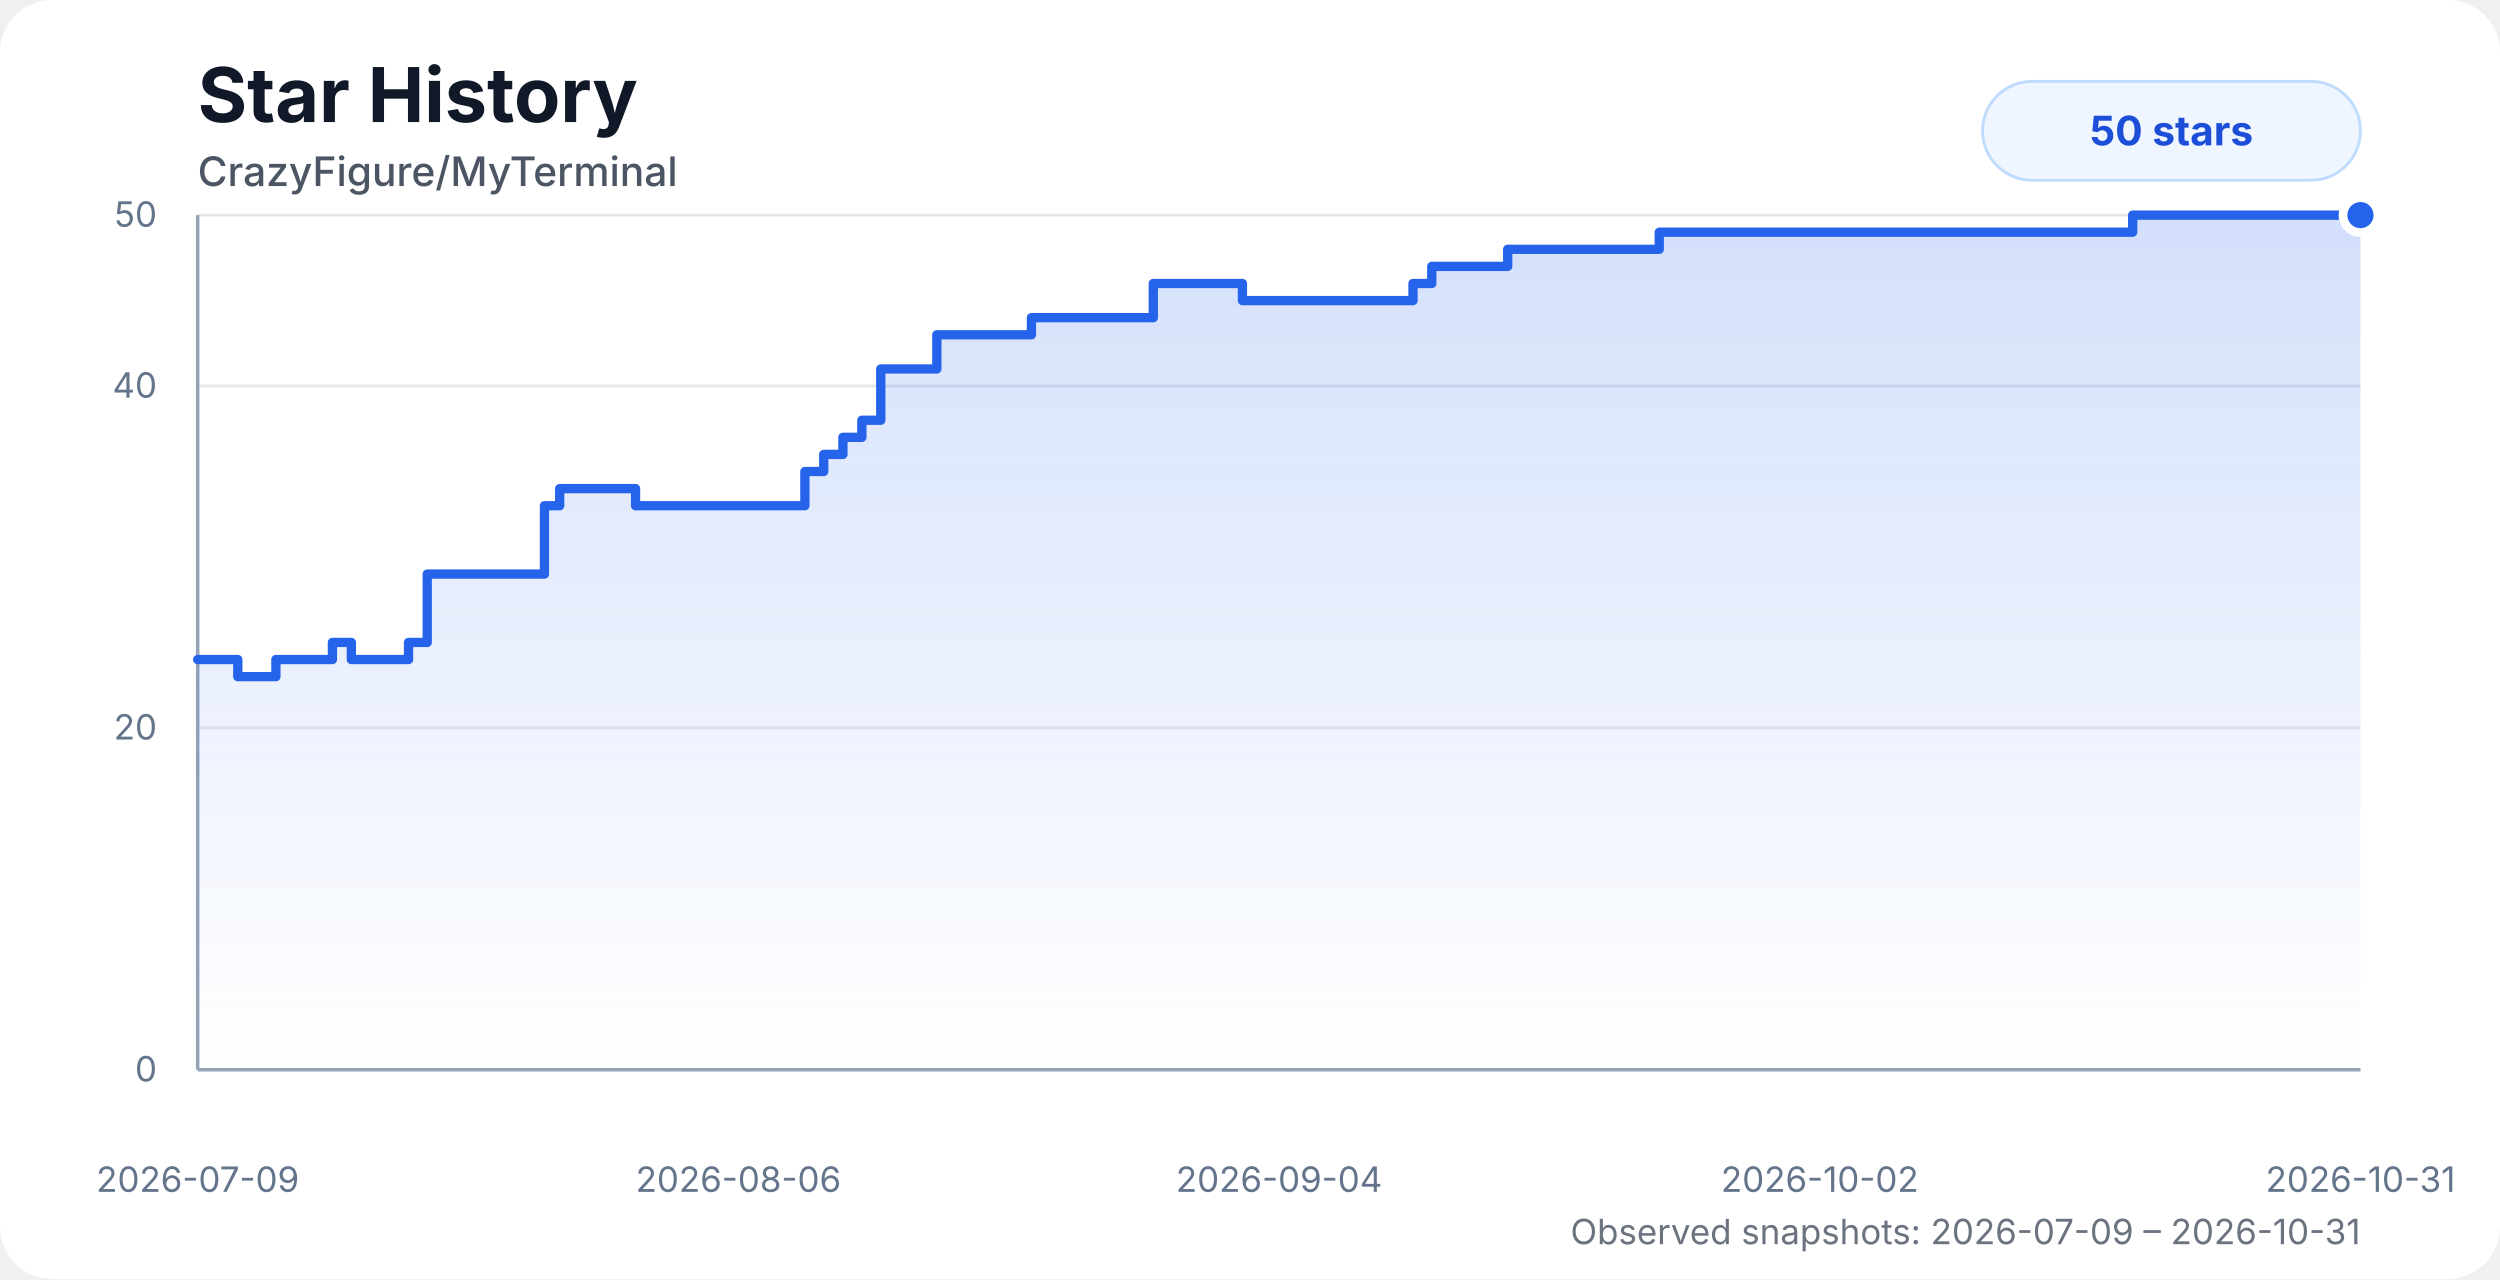
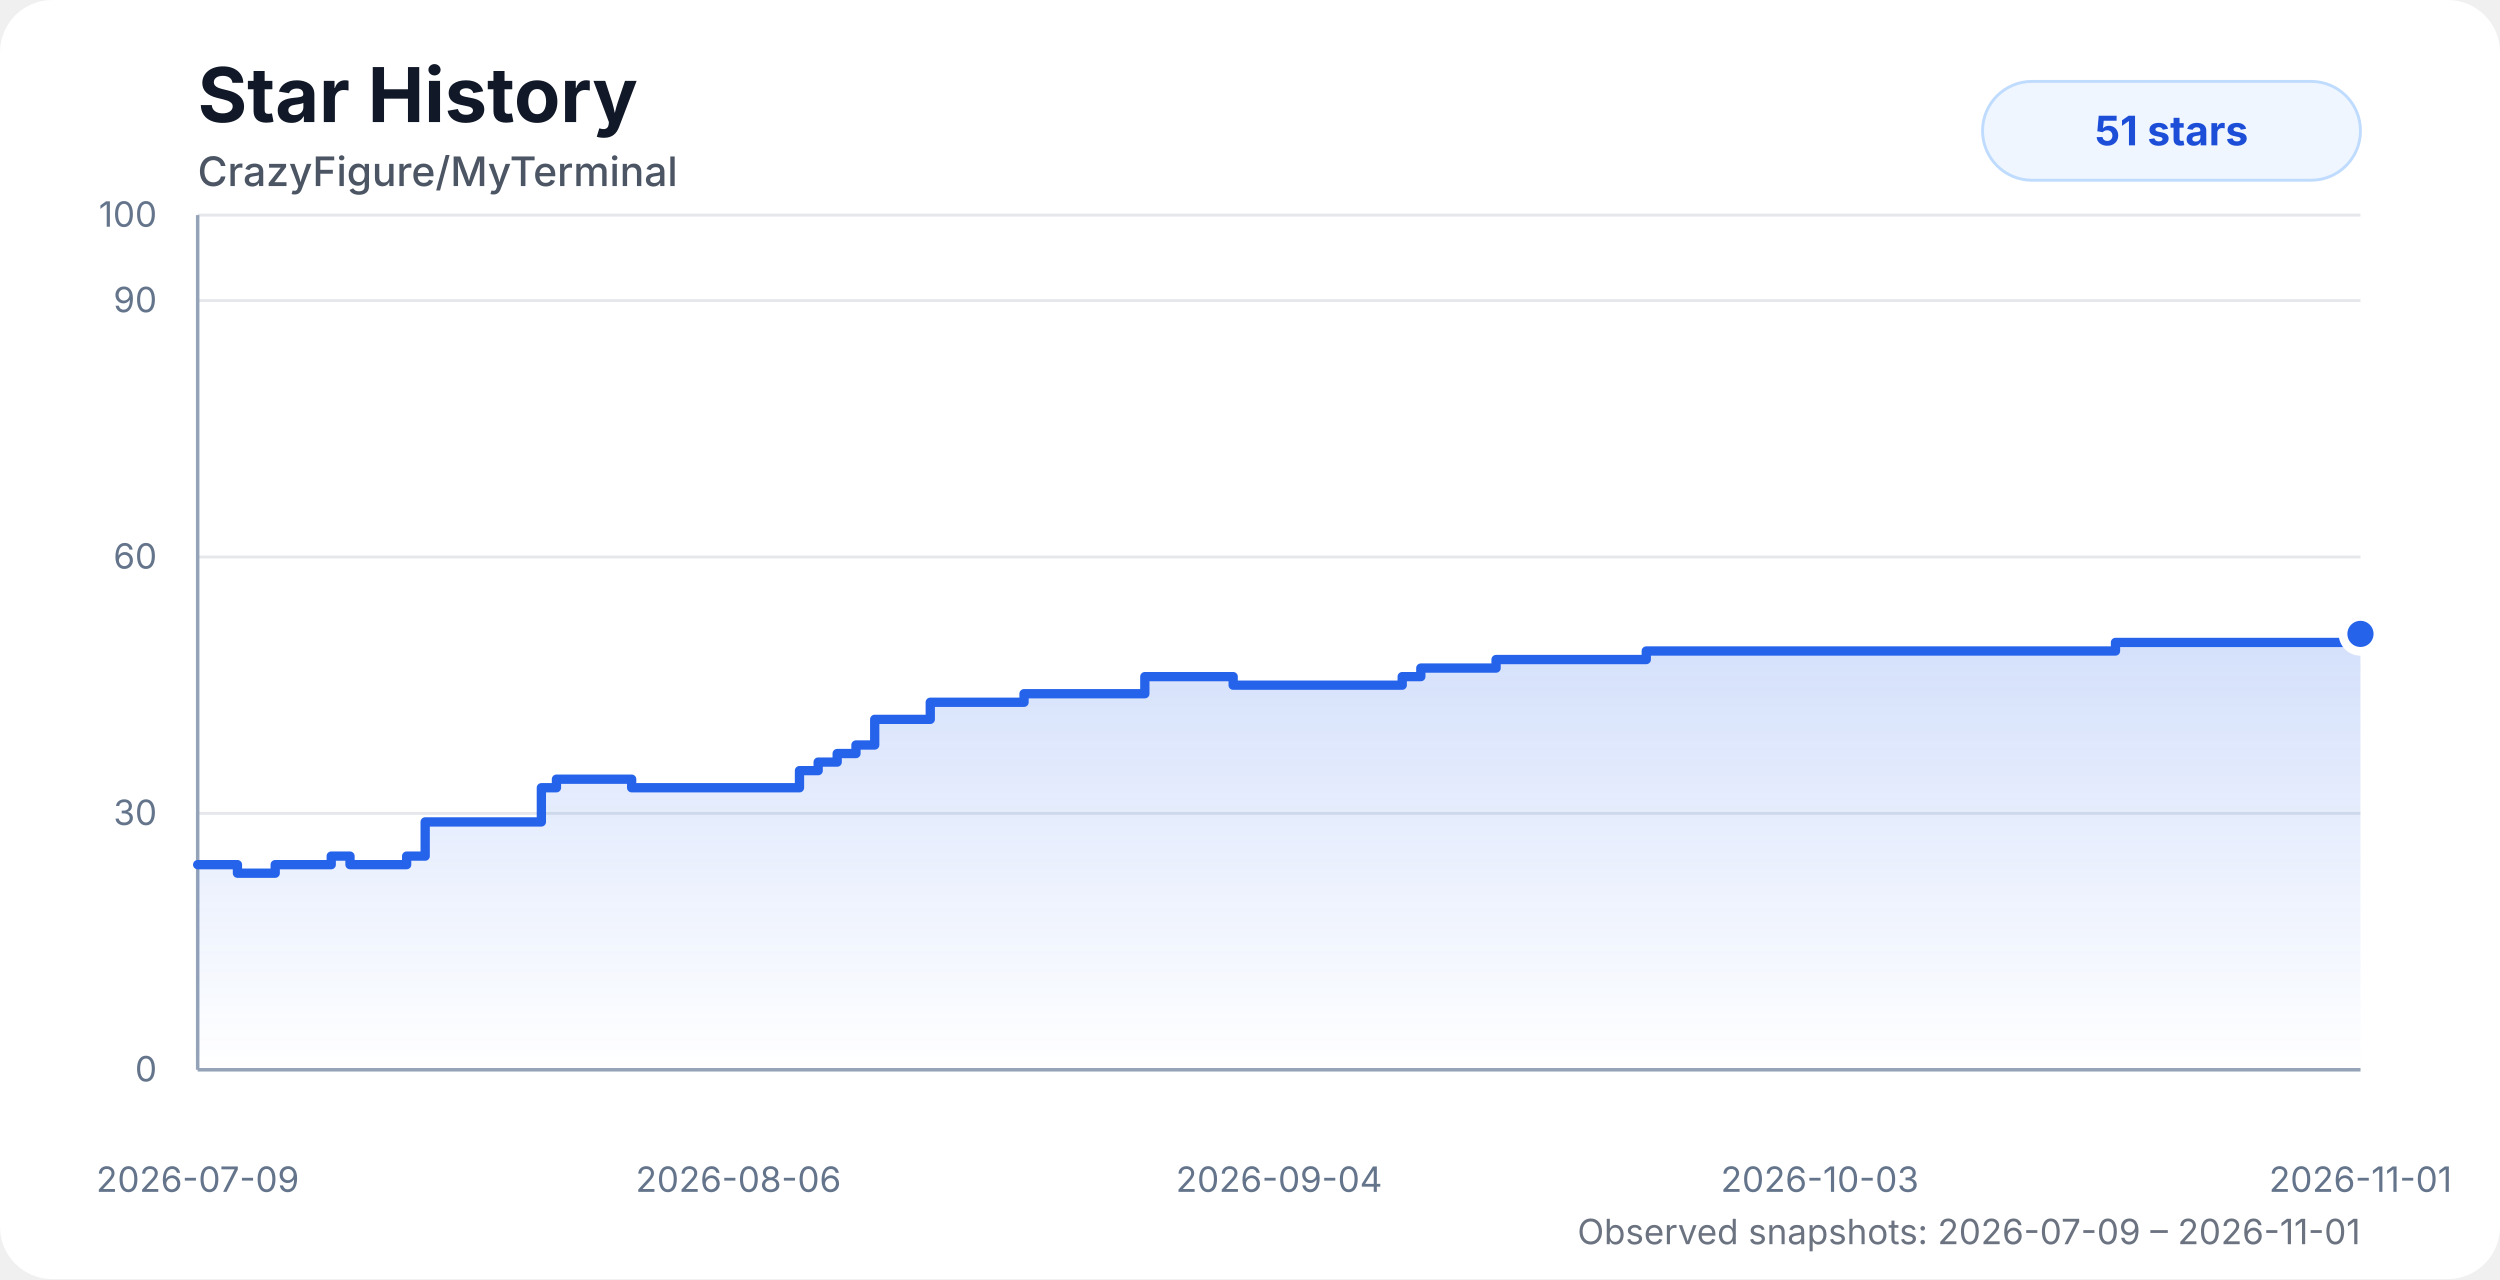
<svg xmlns="http://www.w3.org/2000/svg" width="860" height="440" viewBox="0 0 860 440" role="img" aria-labelledby="title desc">
  <style>
    .chart-bg { fill: #ffffff; }
    .title { fill: #111827; font: 700 26px system-ui, -apple-system, BlinkMacSystemFont, "Segoe UI", sans-serif; }
    .subtitle { fill: #4b5563; font: 500 14px system-ui, -apple-system, BlinkMacSystemFont, "Segoe UI", sans-serif; }
    .axis-label { fill: #64748b; font: 12px system-ui, -apple-system, BlinkMacSystemFont, "Segoe UI", sans-serif; }
    .grid { stroke: #e5e7eb; stroke-width: 1; }
    .axis { stroke: #94a3b8; stroke-width: 1.2; }
    .area { fill: url(#starGradient); opacity: 0.28; }
    .line { fill: none; stroke: #2563eb; stroke-width: 3.2; stroke-linecap: round; stroke-linejoin: round; }
    .dot { fill: #2563eb; stroke: #ffffff; stroke-width: 3; }
    .badge { fill: #eff6ff; stroke: #bfdbfe; }
    .badge-text { fill: #1d4ed8; font: 700 14px system-ui, -apple-system, BlinkMacSystemFont, "Segoe UI", sans-serif; }
    .status { fill: #6b7280; font: 12px system-ui, -apple-system, BlinkMacSystemFont, "Segoe UI", sans-serif; }
    @media (prefers-color-scheme: dark) {
      .chart-bg { fill: #0d1117; }
      .title { fill: #f8fafc; }
      .subtitle { fill: #cbd5e1; }
      .axis-label { fill: #94a3b8; }
      .grid { stroke: #1f2937; }
      .axis { stroke: #475569; }
      .dot { stroke: #0d1117; }
      .badge { fill: #172554; stroke: #1d4ed8; }
      .badge-text { fill: #bfdbfe; }
      .status { fill: #94a3b8; }
    }
  </style>
  <defs>
    <linearGradient id="starGradient" x1="0" x2="0" y1="0" y2="1">
      <stop offset="0%" stop-color="#2563eb" stop-opacity="0.72" />
      <stop offset="100%" stop-color="#2563eb" stop-opacity="0" />
    </linearGradient>
  </defs>
  <rect class="chart-bg" width="860" height="440" rx="18" />
  <text class="title" x="68" y="42">Star History</text>
  <text class="subtitle" x="68" y="64">CrazyFigure/MyTerminal</text>
  <g>
    <line class="grid" x1="68" y1="368" x2="812" y2="368" />
-     <line class="grid" x1="68" y1="250.4" x2="812" y2="250.4" />
-     <line class="grid" x1="68" y1="132.8" x2="812" y2="132.8" />
+     <line class="grid" x1="68" y1="279.8" x2="812" y2="279.8" />
+     <line class="grid" x1="68" y1="191.6" x2="812" y2="191.6" />
+     <line class="grid" x1="68" y1="103.4" x2="812" y2="103.4" />
    <line class="grid" x1="68" y1="74" x2="812" y2="74" />
    <line class="axis" x1="68" y1="74" x2="68" y2="368" />
    <line class="axis" x1="68" y1="368" x2="812" y2="368" />
    <text class="axis-label" x="54" y="372" text-anchor="end">0</text>
-     <text class="axis-label" x="54" y="254.4" text-anchor="end">20</text>
-     <text class="axis-label" x="54" y="136.8" text-anchor="end">40</text>
-     <text class="axis-label" x="54" y="78" text-anchor="end">50</text>
+     <text class="axis-label" x="54" y="283.8" text-anchor="end">30</text>
+     <text class="axis-label" x="54" y="195.6" text-anchor="end">60</text>
+     <text class="axis-label" x="54" y="107.4" text-anchor="end">90</text>
+     <text class="axis-label" x="54" y="78" text-anchor="end">100</text>
    <text class="axis-label" x="68" y="410" text-anchor="middle">2026-07-09</text>
    <text class="axis-label" x="254" y="410" text-anchor="middle">2026-08-06</text>
    <text class="axis-label" x="440" y="410" text-anchor="middle">2026-09-04</text>
-     <text class="axis-label" x="626" y="410" text-anchor="middle">2026-10-02</text>
-     <text class="axis-label" x="812" y="410" text-anchor="middle">2026-10-31</text>
+     <text class="axis-label" x="626" y="410" text-anchor="middle">2026-10-03</text>
+     <text class="axis-label" x="812" y="410" text-anchor="middle">2026-11-01</text>
  </g>
-   <path class="area" d="M 68 226.88 H 75.47 V 226.88 H 81.8 V 232.76 H 94.91 V 226.88 H 114.35 V 221 H 120.87 V 226.88 H 140.53 V 221 H 146.96 V 197.48 H 153.48 V 197.48 H 187.29 V 173.96 H 192.53 V 168.08 H 218.63 V 173.96 H 238.14 V 173.96 H 244.64 V 173.96 H 251.16 V 173.96 H 257.54 V 173.96 H 263.77 V 173.96 H 270.32 V 173.96 H 276.88 V 162.2 H 283.36 V 156.32 H 289.96 V 150.44 H 296.48 V 144.56 H 302.98 V 126.92 H 309.21 V 126.92 H 315.76 V 126.92 H 322.27 V 115.16 H 328.76 V 115.16 H 335.29 V 115.16 H 341.8 V 115.16 H 348.34 V 115.16 H 354.81 V 109.28 H 361.37 V 109.28 H 367.88 V 109.28 H 374.37 V 109.28 H 380.92 V 109.28 H 389.75 V 109.28 H 396.74 V 97.52 H 401.88 V 97.52 H 408.1 V 97.52 H 414.68 V 97.52 H 420.98 V 97.52 H 427.4 V 103.4 H 433.91 V 103.4 H 440.45 V 103.4 H 446.92 V 103.4 H 453.49 V 103.4 H 460.04 V 103.4 H 466.51 V 103.4 H 473.04 V 103.4 H 479.55 V 103.4 H 486.07 V 97.52 H 492.53 V 91.64 H 499.15 V 91.64 H 505.71 V 91.64 H 512.15 V 91.64 H 518.65 V 85.76 H 525.18 V 85.76 H 531.64 V 85.76 H 538.15 V 85.76 H 544.78 V 85.76 H 551.33 V 85.76 H 557.79 V 85.76 H 564.23 V 85.76 H 570.78 V 79.88 H 577.28 V 79.88 H 583.79 V 79.88 H 590.43 V 79.88 H 597.06 V 79.88 H 603.56 V 79.88 H 610.03 V 79.88 H 616.65 V 79.88 H 623.12 V 79.88 H 629.51 V 79.88 H 636.13 V 79.88 H 642.69 V 79.88 H 649.32 V 79.88 H 655.75 V 79.88 H 662.33 V 79.88 H 668.82 V 79.88 H 675.28 V 79.88 H 681.81 V 79.88 H 688.36 V 79.88 H 694.97 V 79.88 H 701.06 V 79.88 H 707.49 V 79.88 H 714 V 79.88 H 720.45 V 79.88 H 727.06 V 79.88 H 733.64 V 74 H 740.1 V 74 H 746.61 V 74 H 753.13 V 74 H 759.62 V 74 H 766.11 V 74 H 772.69 V 74 H 779.24 V 74 H 785.76 V 74 H 792.41 V 74 H 799.01 V 74 H 805.54 V 74 H 812 V 74 L 812 368 L 68 368 Z" />
-   <path class="line" d="M 68 226.88 H 75.47 V 226.88 H 81.8 V 232.76 H 94.91 V 226.88 H 114.35 V 221 H 120.87 V 226.88 H 140.53 V 221 H 146.96 V 197.48 H 153.48 V 197.48 H 187.29 V 173.96 H 192.53 V 168.08 H 218.63 V 173.96 H 238.14 V 173.96 H 244.64 V 173.96 H 251.16 V 173.96 H 257.54 V 173.96 H 263.77 V 173.96 H 270.32 V 173.96 H 276.88 V 162.2 H 283.36 V 156.32 H 289.96 V 150.44 H 296.48 V 144.56 H 302.98 V 126.92 H 309.21 V 126.92 H 315.76 V 126.92 H 322.27 V 115.16 H 328.76 V 115.16 H 335.29 V 115.16 H 341.8 V 115.16 H 348.34 V 115.16 H 354.81 V 109.28 H 361.37 V 109.28 H 367.88 V 109.28 H 374.37 V 109.28 H 380.92 V 109.28 H 389.75 V 109.28 H 396.74 V 97.52 H 401.88 V 97.52 H 408.1 V 97.52 H 414.68 V 97.52 H 420.98 V 97.52 H 427.4 V 103.4 H 433.91 V 103.4 H 440.45 V 103.4 H 446.92 V 103.4 H 453.49 V 103.4 H 460.04 V 103.4 H 466.51 V 103.4 H 473.04 V 103.4 H 479.55 V 103.4 H 486.07 V 97.52 H 492.53 V 91.64 H 499.15 V 91.64 H 505.71 V 91.64 H 512.15 V 91.64 H 518.65 V 85.76 H 525.18 V 85.76 H 531.64 V 85.76 H 538.15 V 85.76 H 544.78 V 85.76 H 551.33 V 85.76 H 557.79 V 85.76 H 564.23 V 85.76 H 570.78 V 79.88 H 577.28 V 79.88 H 583.79 V 79.88 H 590.43 V 79.88 H 597.06 V 79.88 H 603.56 V 79.88 H 610.03 V 79.88 H 616.65 V 79.88 H 623.12 V 79.88 H 629.51 V 79.88 H 636.13 V 79.88 H 642.69 V 79.88 H 649.32 V 79.88 H 655.75 V 79.88 H 662.33 V 79.88 H 668.82 V 79.88 H 675.28 V 79.88 H 681.81 V 79.88 H 688.36 V 79.88 H 694.97 V 79.88 H 701.06 V 79.88 H 707.49 V 79.88 H 714 V 79.88 H 720.45 V 79.88 H 727.06 V 79.88 H 733.64 V 74 H 740.1 V 74 H 746.61 V 74 H 753.13 V 74 H 759.62 V 74 H 766.11 V 74 H 772.69 V 74 H 779.24 V 74 H 785.76 V 74 H 792.41 V 74 H 799.01 V 74 H 805.54 V 74 H 812 V 74" />
-   <circle class="dot" cx="812" cy="74" r="6" />
+   <path class="area" d="M 68 297.44 H 75.4 V 297.44 H 81.68 V 300.38 H 94.67 V 297.44 H 113.94 V 294.5 H 120.4 V 297.44 H 139.89 V 294.5 H 146.26 V 282.74 H 152.72 V 282.74 H 186.23 V 270.98 H 191.42 V 268.04 H 217.29 V 270.98 H 236.63 V 270.98 H 243.07 V 270.98 H 249.53 V 270.98 H 255.86 V 270.98 H 262.03 V 270.98 H 268.52 V 270.98 H 275.02 V 265.1 H 281.45 V 262.16 H 287.99 V 259.22 H 294.45 V 256.28 H 300.9 V 247.46 H 307.07 V 247.46 H 313.56 V 247.46 H 320.01 V 241.58 H 326.45 V 241.58 H 332.91 V 241.58 H 339.36 V 241.58 H 345.85 V 241.58 H 352.27 V 238.64 H 358.76 V 238.64 H 365.22 V 238.64 H 371.65 V 238.64 H 378.14 V 238.64 H 386.9 V 238.64 H 393.82 V 232.76 H 398.92 V 232.76 H 405.08 V 232.76 H 411.61 V 232.76 H 417.85 V 232.76 H 424.21 V 235.7 H 430.66 V 235.7 H 437.15 V 235.7 H 443.56 V 235.7 H 450.07 V 235.7 H 456.56 V 235.7 H 462.97 V 235.7 H 469.44 V 235.7 H 475.9 V 235.7 H 482.36 V 232.76 H 488.76 V 229.82 H 495.33 V 229.82 H 501.82 V 229.82 H 508.2 V 229.82 H 514.65 V 226.88 H 521.12 V 226.88 H 527.53 V 226.88 H 533.98 V 226.88 H 540.55 V 226.88 H 547.03 V 226.88 H 553.44 V 226.88 H 559.82 V 226.88 H 566.32 V 223.94 H 572.76 V 223.94 H 579.21 V 223.94 H 585.79 V 223.94 H 592.36 V 223.94 H 598.81 V 223.94 H 605.22 V 223.94 H 611.78 V 223.94 H 618.19 V 223.94 H 624.52 V 223.94 H 631.08 V 223.94 H 637.59 V 223.94 H 644.16 V 223.94 H 650.53 V 223.94 H 657.05 V 223.94 H 663.49 V 223.94 H 669.89 V 223.94 H 676.36 V 223.94 H 682.85 V 223.94 H 689.4 V 223.94 H 695.43 V 223.94 H 701.81 V 223.94 H 708.26 V 223.94 H 714.65 V 223.94 H 721.21 V 223.94 H 727.73 V 221 H 734.14 V 221 H 740.59 V 221 H 747.05 V 221 H 753.48 V 221 H 759.91 V 221 H 766.43 V 221 H 772.93 V 221 H 779.39 V 221 H 785.98 V 221 H 792.52 V 221 H 798.99 V 221 H 805.39 V 221 H 812 V 218.06 L 812 368 L 68 368 Z" />
+   <path class="line" d="M 68 297.44 H 75.4 V 297.44 H 81.68 V 300.38 H 94.67 V 297.44 H 113.94 V 294.5 H 120.4 V 297.44 H 139.89 V 294.5 H 146.26 V 282.74 H 152.72 V 282.74 H 186.23 V 270.98 H 191.42 V 268.04 H 217.29 V 270.98 H 236.63 V 270.98 H 243.07 V 270.98 H 249.53 V 270.98 H 255.86 V 270.98 H 262.03 V 270.98 H 268.52 V 270.98 H 275.02 V 265.1 H 281.45 V 262.16 H 287.99 V 259.22 H 294.45 V 256.28 H 300.9 V 247.46 H 307.07 V 247.46 H 313.56 V 247.46 H 320.01 V 241.58 H 326.45 V 241.58 H 332.91 V 241.58 H 339.36 V 241.58 H 345.85 V 241.58 H 352.27 V 238.64 H 358.76 V 238.64 H 365.22 V 238.64 H 371.65 V 238.64 H 378.14 V 238.64 H 386.9 V 238.64 H 393.82 V 232.76 H 398.92 V 232.76 H 405.08 V 232.76 H 411.61 V 232.76 H 417.85 V 232.76 H 424.21 V 235.7 H 430.66 V 235.7 H 437.15 V 235.7 H 443.56 V 235.7 H 450.07 V 235.7 H 456.56 V 235.7 H 462.97 V 235.7 H 469.44 V 235.7 H 475.9 V 235.7 H 482.36 V 232.76 H 488.76 V 229.82 H 495.33 V 229.82 H 501.82 V 229.82 H 508.2 V 229.82 H 514.65 V 226.88 H 521.12 V 226.88 H 527.53 V 226.88 H 533.98 V 226.88 H 540.55 V 226.88 H 547.03 V 226.88 H 553.44 V 226.88 H 559.82 V 226.88 H 566.32 V 223.94 H 572.76 V 223.94 H 579.21 V 223.94 H 585.79 V 223.94 H 592.36 V 223.94 H 598.81 V 223.94 H 605.22 V 223.94 H 611.78 V 223.94 H 618.19 V 223.94 H 624.52 V 223.94 H 631.08 V 223.94 H 637.59 V 223.94 H 644.16 V 223.94 H 650.53 V 223.94 H 657.05 V 223.94 H 663.49 V 223.94 H 669.89 V 223.94 H 676.36 V 223.94 H 682.85 V 223.94 H 689.4 V 223.94 H 695.43 V 223.94 H 701.81 V 223.94 H 708.26 V 223.94 H 714.65 V 223.94 H 721.21 V 223.94 H 727.73 V 221 H 734.14 V 221 H 740.59 V 221 H 747.05 V 221 H 753.48 V 221 H 759.91 V 221 H 766.43 V 221 H 772.93 V 221 H 779.39 V 221 H 785.98 V 221 H 792.52 V 221 H 798.99 V 221 H 805.39 V 221 H 812 V 218.06" />
+   <circle class="dot" cx="812" cy="218.06" r="6" />
  <rect class="badge" x="682" y="28" width="130" height="34" rx="17" />
-   <text class="badge-text" x="747" y="50" text-anchor="middle">50 stars</text>
-   <text class="status" x="812" y="428" text-anchor="end">Observed snapshots: 2026-07-09 – 2026-10-31</text>
+   <text class="badge-text" x="747" y="50" text-anchor="middle">51 stars</text>
+   <text class="status" x="812" y="428" text-anchor="end">Observed snapshots: 2026-07-09 – 2026-11-01</text>
</svg>
